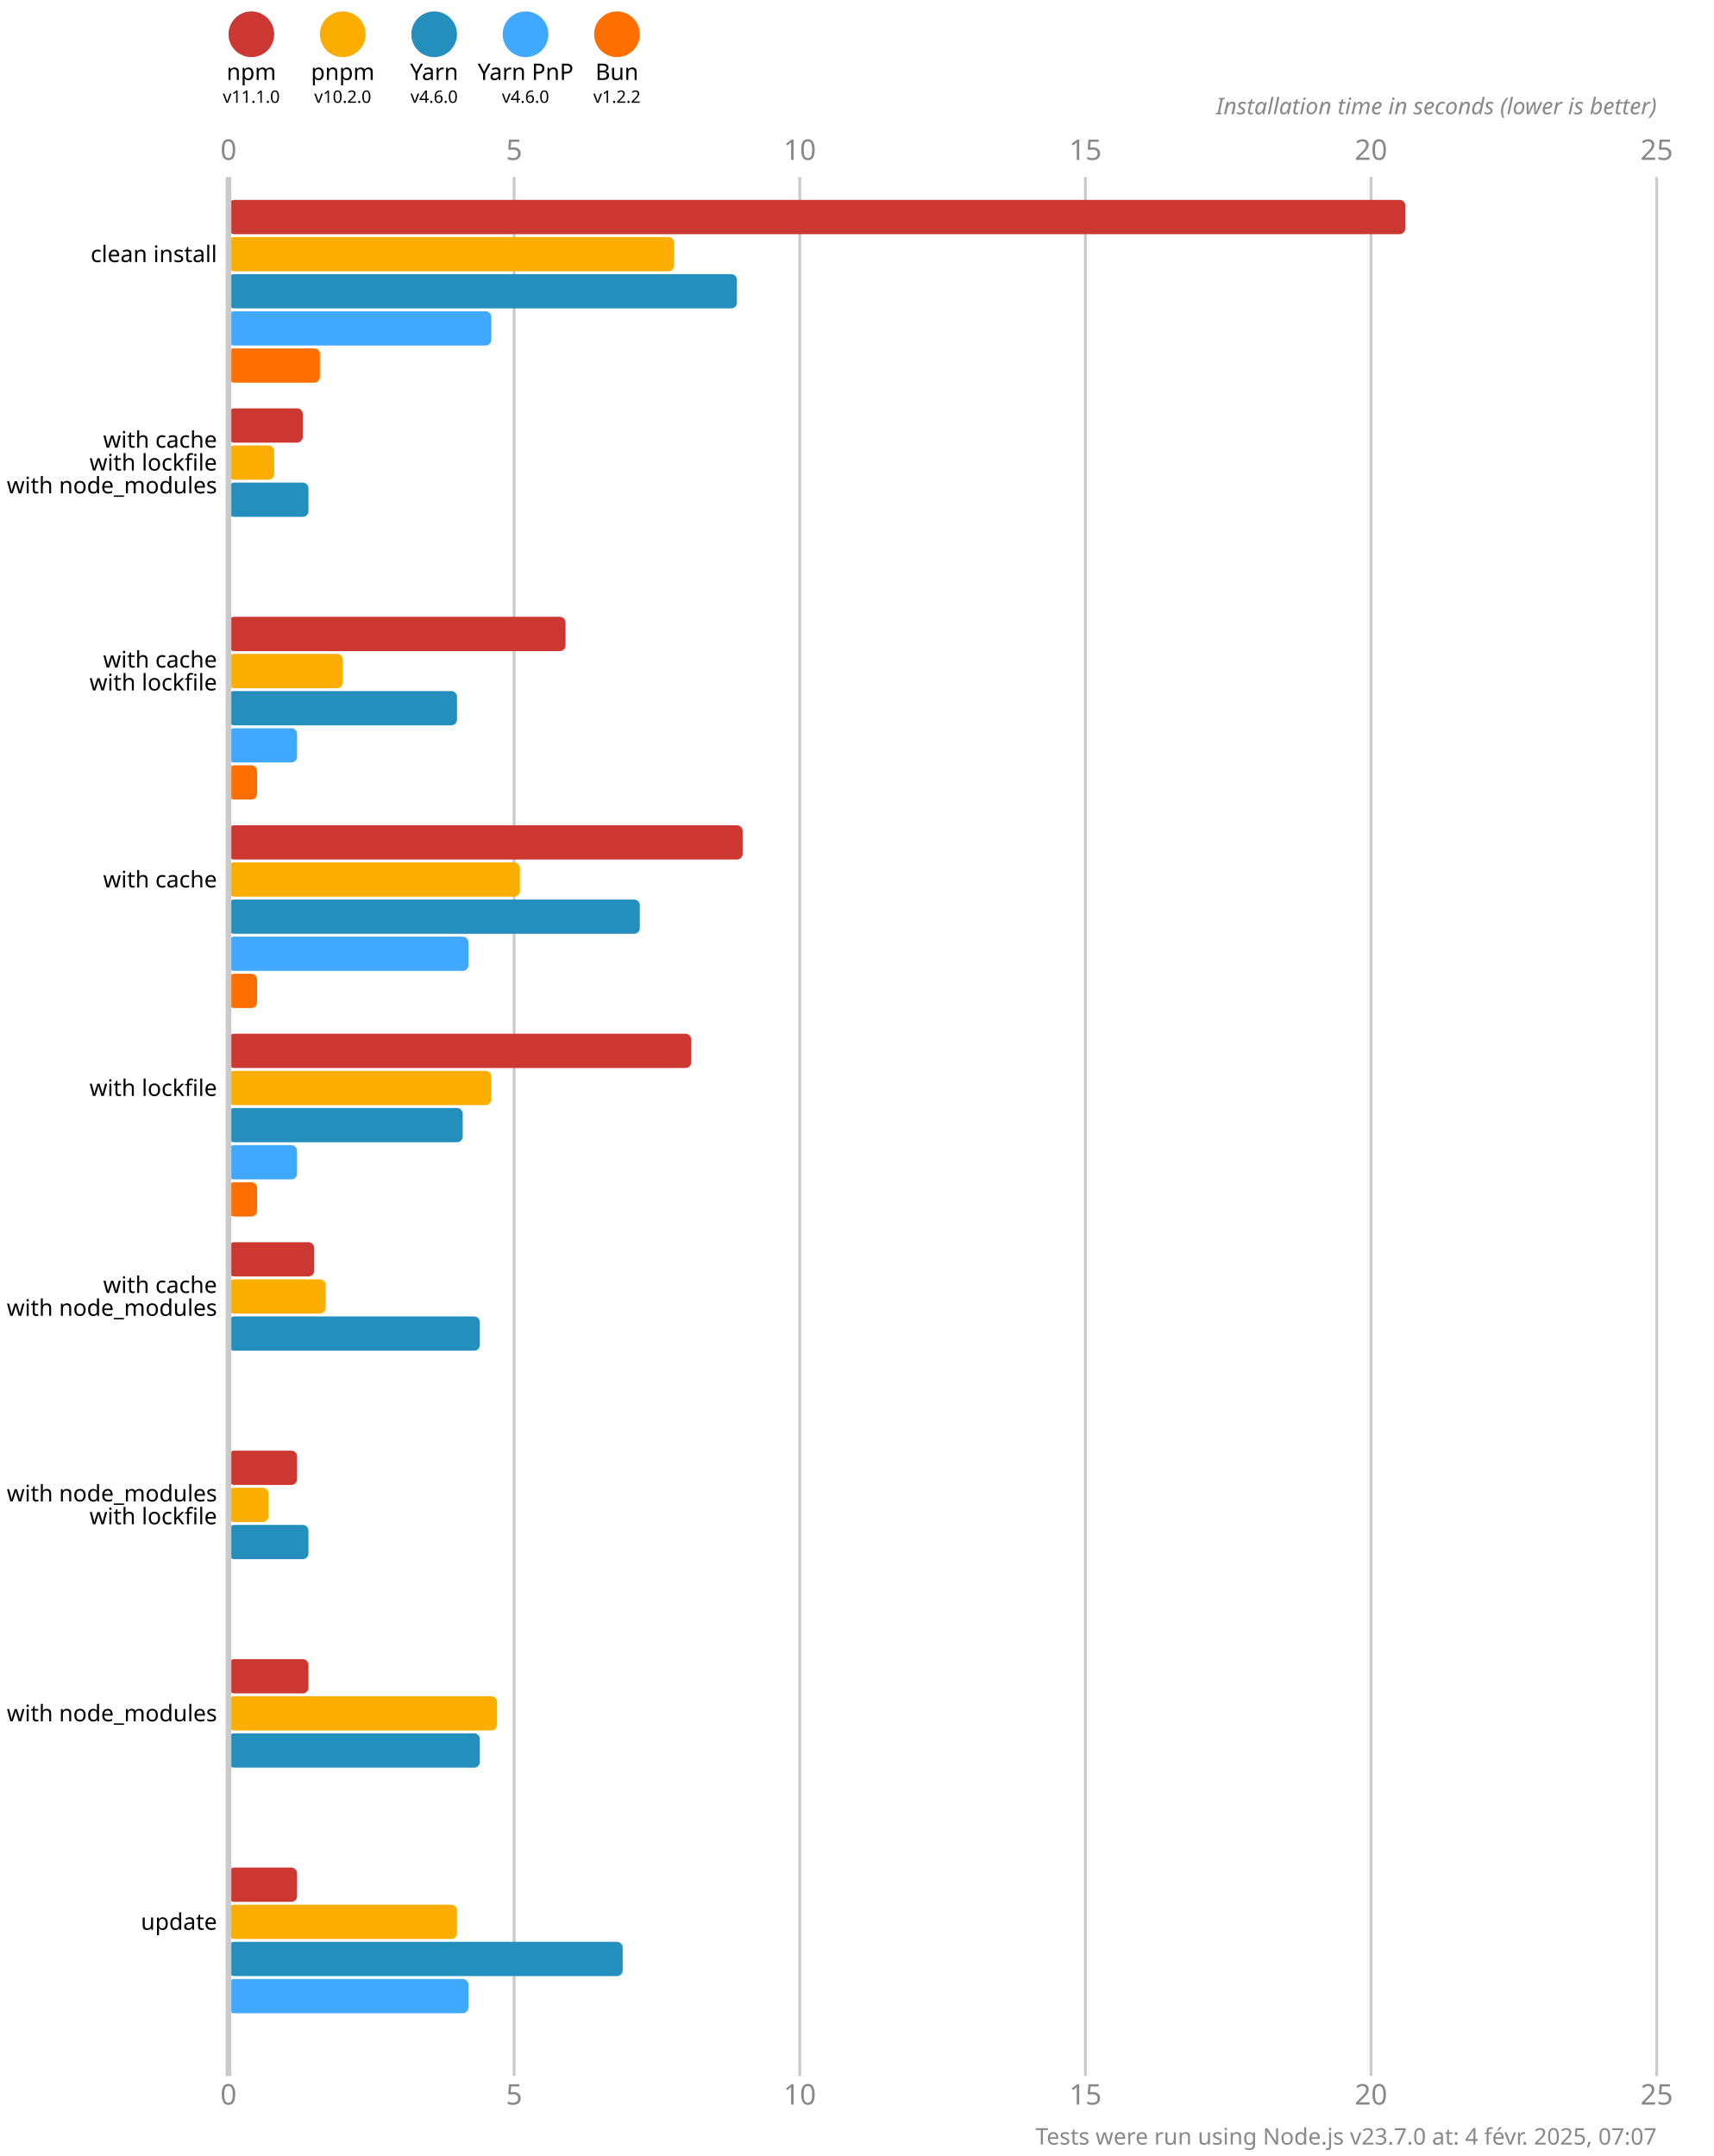
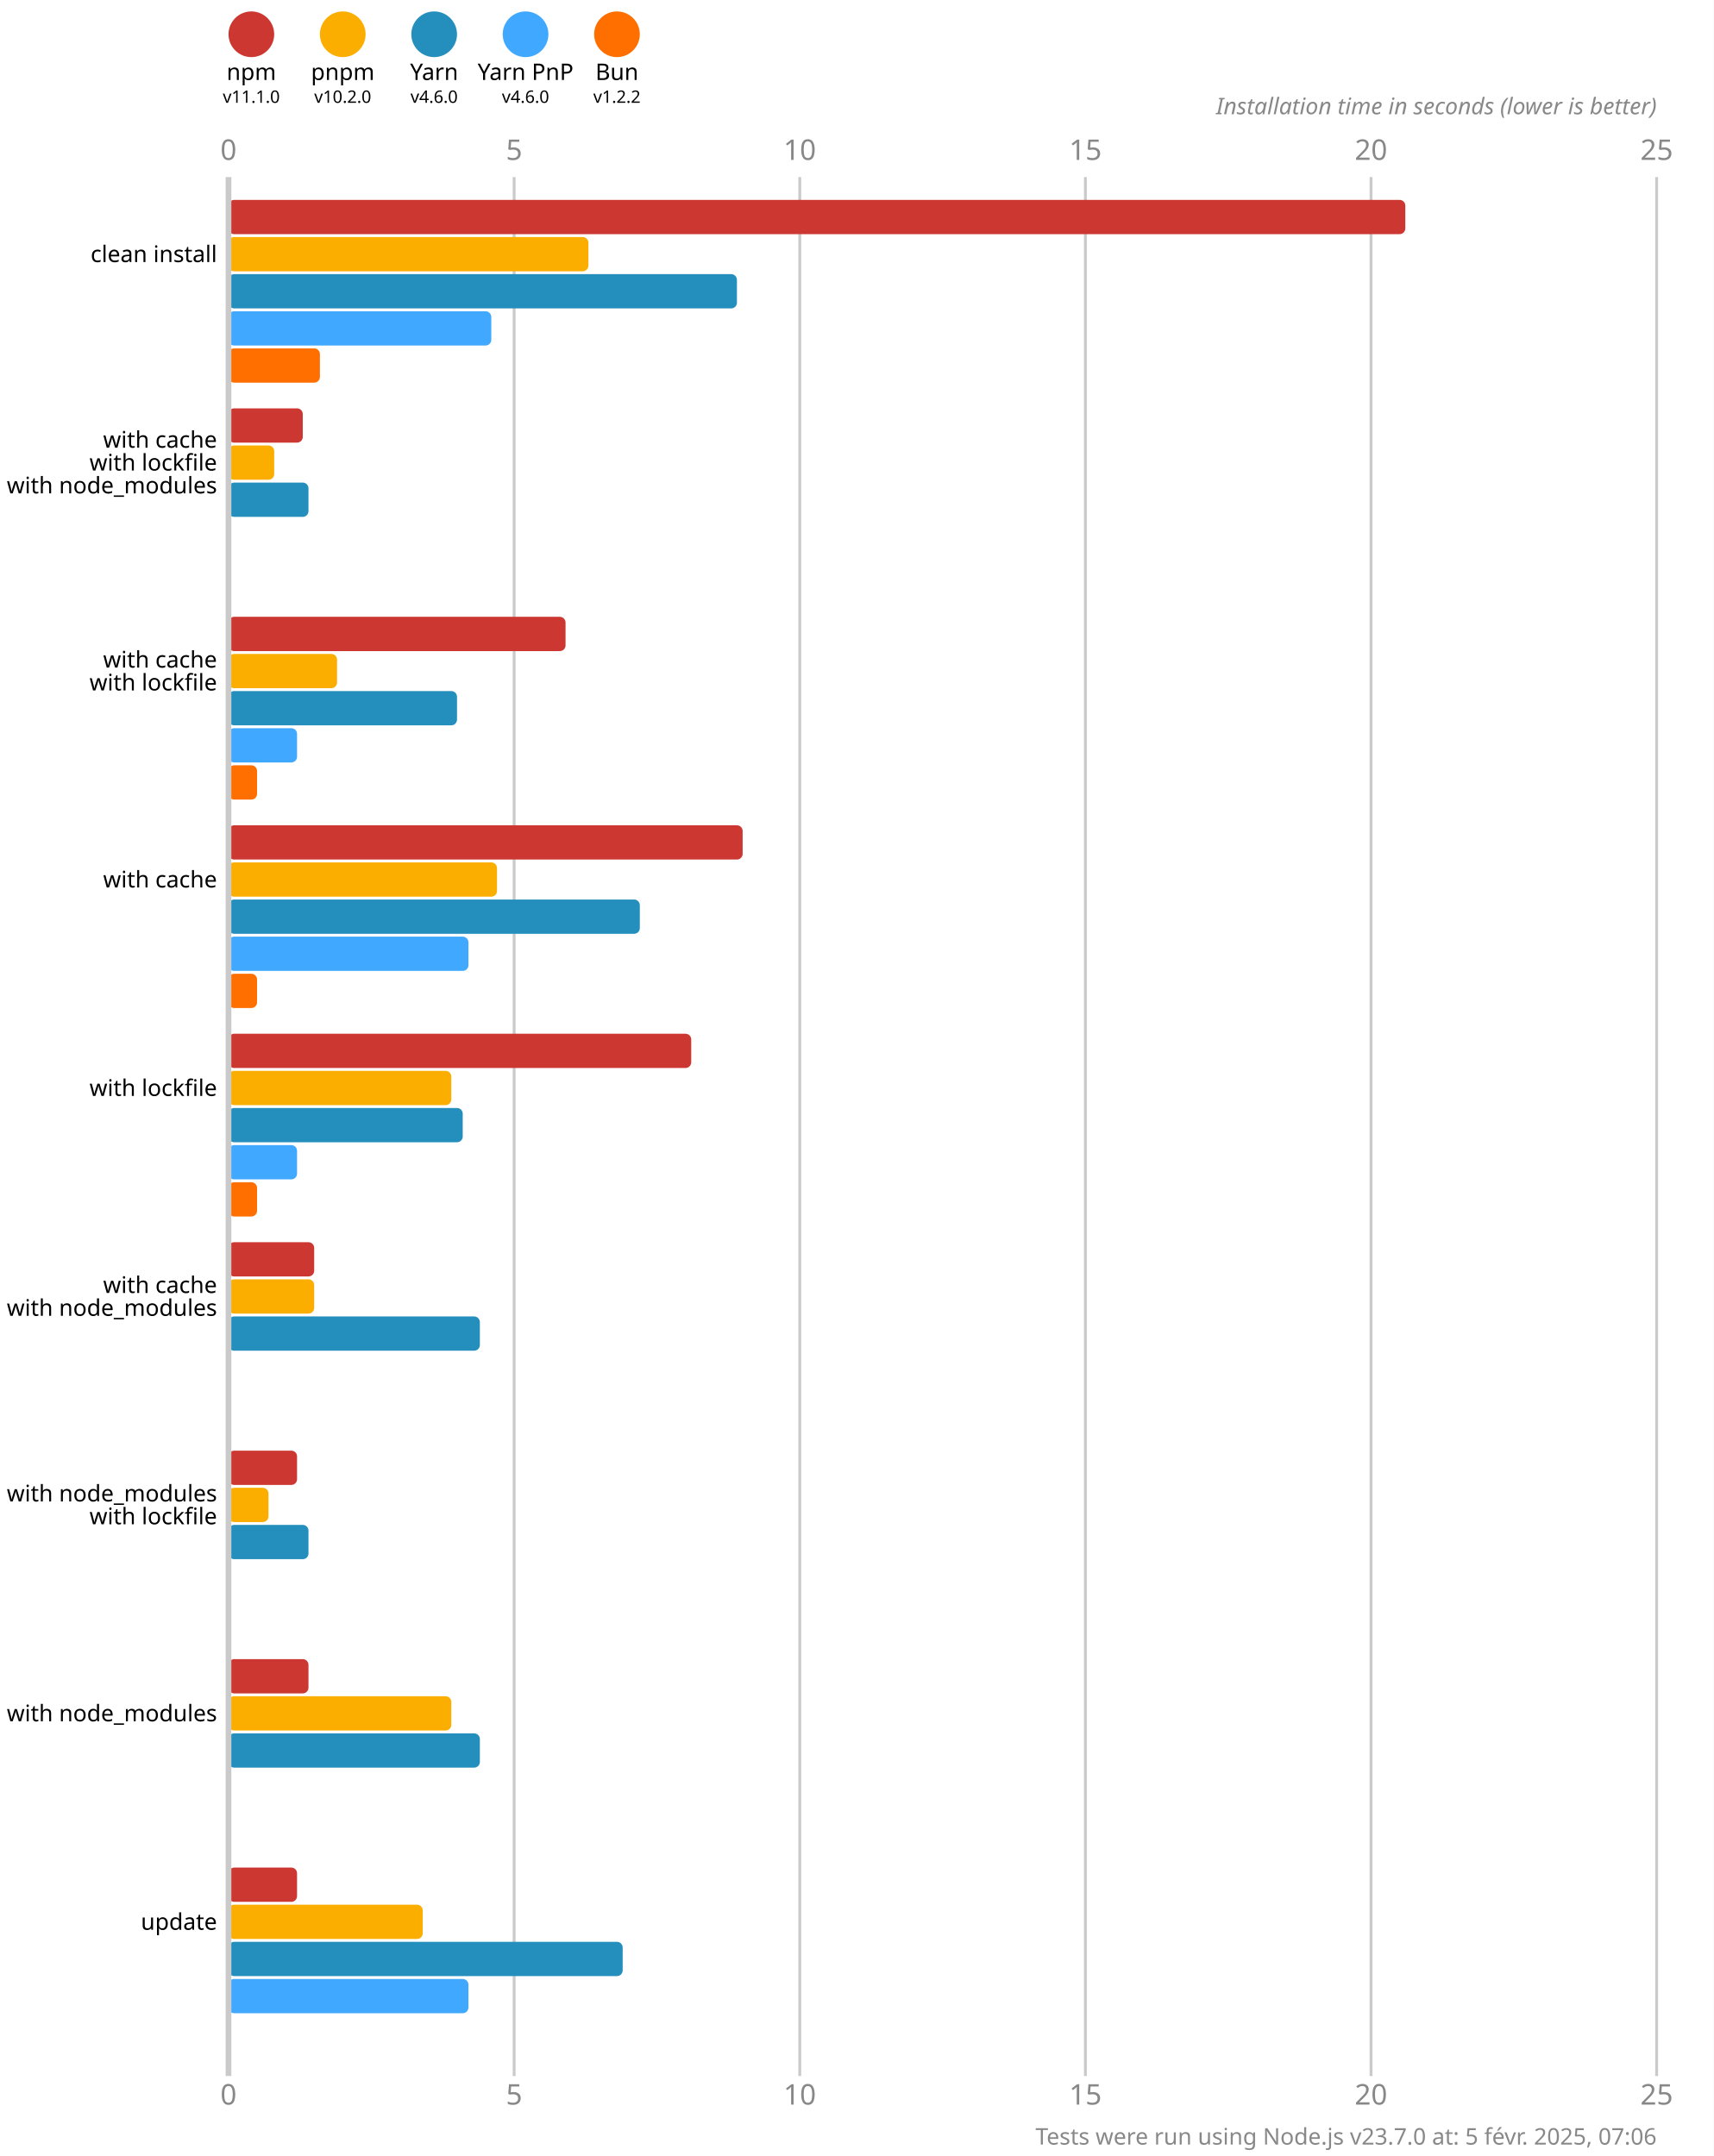
<svg xmlns="http://www.w3.org/2000/svg" version="1.1" viewBox="0 0 300 377.5">
  <style>
    .font { font-family: sans-serif; }
    .s3 { font-size: 3px; }
    .s4 { font-size: 4px; }
    .s5 { font-size: 5px; }
    .line { stroke: #cacaca; }
    .width { stroke-width: 0.5; }
    .text { fill: #888; }
  </style>
  <rect x="0" y="0" width="300" height="377.5" fill="#fff" />
  <circle cx="44" cy="6" r="4" fill="#cd3731" />
  <text x="44" y="14" class="font s4" text-anchor="middle">npm</text>
  <text x="44" y="18" class="font s3" text-anchor="middle">v11.1.0</text>
  <circle cx="60" cy="6" r="4" fill="#fbae00" />
  <text x="60" y="14" class="font s4" text-anchor="middle">pnpm</text>
  <text x="60" y="18" class="font s3" text-anchor="middle">v10.2.0</text>
  <circle cx="76" cy="6" r="4" fill="#248ebd" />
  <text x="76" y="14" class="font s4" text-anchor="middle">Yarn</text>
  <text x="76" y="18" class="font s3" text-anchor="middle">v4.6.0</text>
  <circle cx="92" cy="6" r="4" fill="#40a9ff" />
  <text x="92" y="14" class="font s4" text-anchor="middle">Yarn PnP</text>
  <text x="92" y="18" class="font s3" text-anchor="middle">v4.6.0</text>
  <circle cx="108" cy="6" r="4" fill="#ff6f00" />
  <text x="108" y="14" class="font s4" text-anchor="middle">Bun</text>
  <text x="108" y="18" class="font s3" text-anchor="middle">v1.2.2</text>
  <text x="40" y="28" class="font s5 text" text-anchor="middle">0</text>
  <text x="40" y="368.5" class="font s5 text" text-anchor="middle">0</text>
  <line x1="90" y1="31" x2="90" y2="363.5" class="line width" />
  <text x="90" y="28" class="font s5 text" text-anchor="middle">5</text>
  <text x="90" y="368.5" class="font s5 text" text-anchor="middle">5</text>
  <line x1="140" y1="31" x2="140" y2="363.5" class="line width" />
  <text x="140" y="28" class="font s5 text" text-anchor="middle">10</text>
  <text x="140" y="368.5" class="font s5 text" text-anchor="middle">10</text>
  <line x1="190" y1="31" x2="190" y2="363.5" class="line width" />
  <text x="190" y="28" class="font s5 text" text-anchor="middle">15</text>
  <text x="190" y="368.5" class="font s5 text" text-anchor="middle">15</text>
  <line x1="240" y1="31" x2="240" y2="363.5" class="line width" />
  <text x="240" y="28" class="font s5 text" text-anchor="middle">20</text>
  <text x="240" y="368.5" class="font s5 text" text-anchor="middle">20</text>
  <line x1="290" y1="31" x2="290" y2="363.5" class="line width" />
  <text x="290" y="28" class="font s5 text" text-anchor="middle">25</text>
  <text x="290" y="368.5" class="font s5 text" text-anchor="middle">25</text>
  <text x="290" y="20" class="font s4 text" font-style="italic" text-anchor="end">Installation time in seconds (lower is better)</text>
  <rect x="40" y="35" width="206" height="6" fill="#cd3731" rx="1" ry="1" />
-   <rect x="40" y="41.5" width="78" height="6" fill="#fbae00" rx="1" ry="1" />
+   <rect x="40" y="41.5" width="63" height="6" fill="#fbae00" rx="1" ry="1" />
  <rect x="40" y="48" width="89" height="6" fill="#248ebd" rx="1" ry="1" />
  <rect x="40" y="54.5" width="46" height="6" fill="#40a9ff" rx="1" ry="1" />
  <rect x="40" y="61" width="16" height="6" fill="#ff6f00" rx="1" ry="1" />
  <rect x="40" y="71.5" width="13" height="6" fill="#cd3731" rx="1" ry="1" />
  <rect x="40" y="78" width="8" height="6" fill="#fbae00" rx="1" ry="1" />
  <rect x="40" y="84.5" width="14" height="6" fill="#248ebd" rx="1" ry="1" />
  <rect x="40" y="91" width="0" height="6" fill="#40a9ff" rx="1" ry="1" />
  <rect x="40" y="97.5" width="0" height="6" fill="#ff6f00" rx="1" ry="1" />
  <rect x="40" y="108" width="59" height="6" fill="#cd3731" rx="1" ry="1" />
-   <rect x="40" y="114.5" width="20" height="6" fill="#fbae00" rx="1" ry="1" />
+   <rect x="40" y="114.5" width="19" height="6" fill="#fbae00" rx="1" ry="1" />
  <rect x="40" y="121" width="40" height="6" fill="#248ebd" rx="1" ry="1" />
  <rect x="40" y="127.5" width="12" height="6" fill="#40a9ff" rx="1" ry="1" />
  <rect x="40" y="134" width="5" height="6" fill="#ff6f00" rx="1" ry="1" />
  <rect x="40" y="144.5" width="90" height="6" fill="#cd3731" rx="1" ry="1" />
-   <rect x="40" y="151" width="51" height="6" fill="#fbae00" rx="1" ry="1" />
+   <rect x="40" y="151" width="47" height="6" fill="#fbae00" rx="1" ry="1" />
  <rect x="40" y="157.5" width="72" height="6" fill="#248ebd" rx="1" ry="1" />
  <rect x="40" y="164" width="42" height="6" fill="#40a9ff" rx="1" ry="1" />
  <rect x="40" y="170.5" width="5" height="6" fill="#ff6f00" rx="1" ry="1" />
  <rect x="40" y="181" width="81" height="6" fill="#cd3731" rx="1" ry="1" />
-   <rect x="40" y="187.5" width="46" height="6" fill="#fbae00" rx="1" ry="1" />
+   <rect x="40" y="187.5" width="39" height="6" fill="#fbae00" rx="1" ry="1" />
  <rect x="40" y="194" width="41" height="6" fill="#248ebd" rx="1" ry="1" />
  <rect x="40" y="200.5" width="12" height="6" fill="#40a9ff" rx="1" ry="1" />
  <rect x="40" y="207" width="5" height="6" fill="#ff6f00" rx="1" ry="1" />
  <rect x="40" y="217.5" width="15" height="6" fill="#cd3731" rx="1" ry="1" />
-   <rect x="40" y="224" width="17" height="6" fill="#fbae00" rx="1" ry="1" />
+   <rect x="40" y="224" width="15" height="6" fill="#fbae00" rx="1" ry="1" />
  <rect x="40" y="230.5" width="44" height="6" fill="#248ebd" rx="1" ry="1" />
  <rect x="40" y="237" width="0" height="6" fill="#40a9ff" rx="1" ry="1" />
  <rect x="40" y="243.5" width="0" height="6" fill="#ff6f00" rx="1" ry="1" />
  <rect x="40" y="254" width="12" height="6" fill="#cd3731" rx="1" ry="1" />
  <rect x="40" y="260.5" width="7" height="6" fill="#fbae00" rx="1" ry="1" />
  <rect x="40" y="267" width="14" height="6" fill="#248ebd" rx="1" ry="1" />
  <rect x="40" y="273.5" width="0" height="6" fill="#40a9ff" rx="1" ry="1" />
  <rect x="40" y="280" width="0" height="6" fill="#ff6f00" rx="1" ry="1" />
  <rect x="40" y="290.5" width="14" height="6" fill="#cd3731" rx="1" ry="1" />
-   <rect x="40" y="297" width="47" height="6" fill="#fbae00" rx="1" ry="1" />
+   <rect x="40" y="297" width="39" height="6" fill="#fbae00" rx="1" ry="1" />
  <rect x="40" y="303.5" width="44" height="6" fill="#248ebd" rx="1" ry="1" />
  <rect x="40" y="310" width="0" height="6" fill="#40a9ff" rx="1" ry="1" />
  <rect x="40" y="316.5" width="0" height="6" fill="#ff6f00" rx="1" ry="1" />
  <rect x="40" y="327" width="12" height="6" fill="#cd3731" rx="1" ry="1" />
-   <rect x="40" y="333.5" width="40" height="6" fill="#fbae00" rx="1" ry="1" />
+   <rect x="40" y="333.5" width="34" height="6" fill="#fbae00" rx="1" ry="1" />
  <rect x="40" y="340" width="69" height="6" fill="#248ebd" rx="1" ry="1" />
  <rect x="40" y="346.5" width="42" height="6" fill="#40a9ff" rx="1" ry="1" />
  <rect x="40" y="353" width="0" height="6" fill="#ff6f00" rx="1" ry="1" />
  <line x1="40" y1="31" x2="40" y2="363.5" class="line" />
  <text x="38" y="44.5" class="font s4" dominant-baseline="middle" text-anchor="end">clean install</text>
  <text x="38" y="77" class="font s4" dominant-baseline="middle" text-anchor="end">with cache</text>
  <text x="38" y="81" class="font s4" dominant-baseline="middle" text-anchor="end">with lockfile</text>
  <text x="38" y="85" class="font s4" dominant-baseline="middle" text-anchor="end">with node_modules</text>
  <text x="38" y="115.5" class="font s4" dominant-baseline="middle" text-anchor="end">with cache</text>
  <text x="38" y="119.5" class="font s4" dominant-baseline="middle" text-anchor="end">with lockfile</text>
  <text x="38" y="154" class="font s4" dominant-baseline="middle" text-anchor="end">with cache</text>
  <text x="38" y="190.5" class="font s4" dominant-baseline="middle" text-anchor="end">with lockfile</text>
  <text x="38" y="225" class="font s4" dominant-baseline="middle" text-anchor="end">with cache</text>
  <text x="38" y="229" class="font s4" dominant-baseline="middle" text-anchor="end">with node_modules</text>
  <text x="38" y="261.5" class="font s4" dominant-baseline="middle" text-anchor="end">with node_modules</text>
  <text x="38" y="265.5" class="font s4" dominant-baseline="middle" text-anchor="end">with lockfile</text>
  <text x="38" y="300" class="font s4" dominant-baseline="middle" text-anchor="end">with node_modules</text>
  <text x="38" y="336.5" class="font s4" dominant-baseline="middle" text-anchor="end">update</text>
-   <text x="290" y="375.5" class="font s4 text" text-anchor="end">Tests were run using Node.js v23.7.0 at: 4 févr. 2025, 07:07</text>
+   <text x="290" y="375.5" class="font s4 text" text-anchor="end">Tests were run using Node.js v23.7.0 at: 5 févr. 2025, 07:06</text>
</svg>
